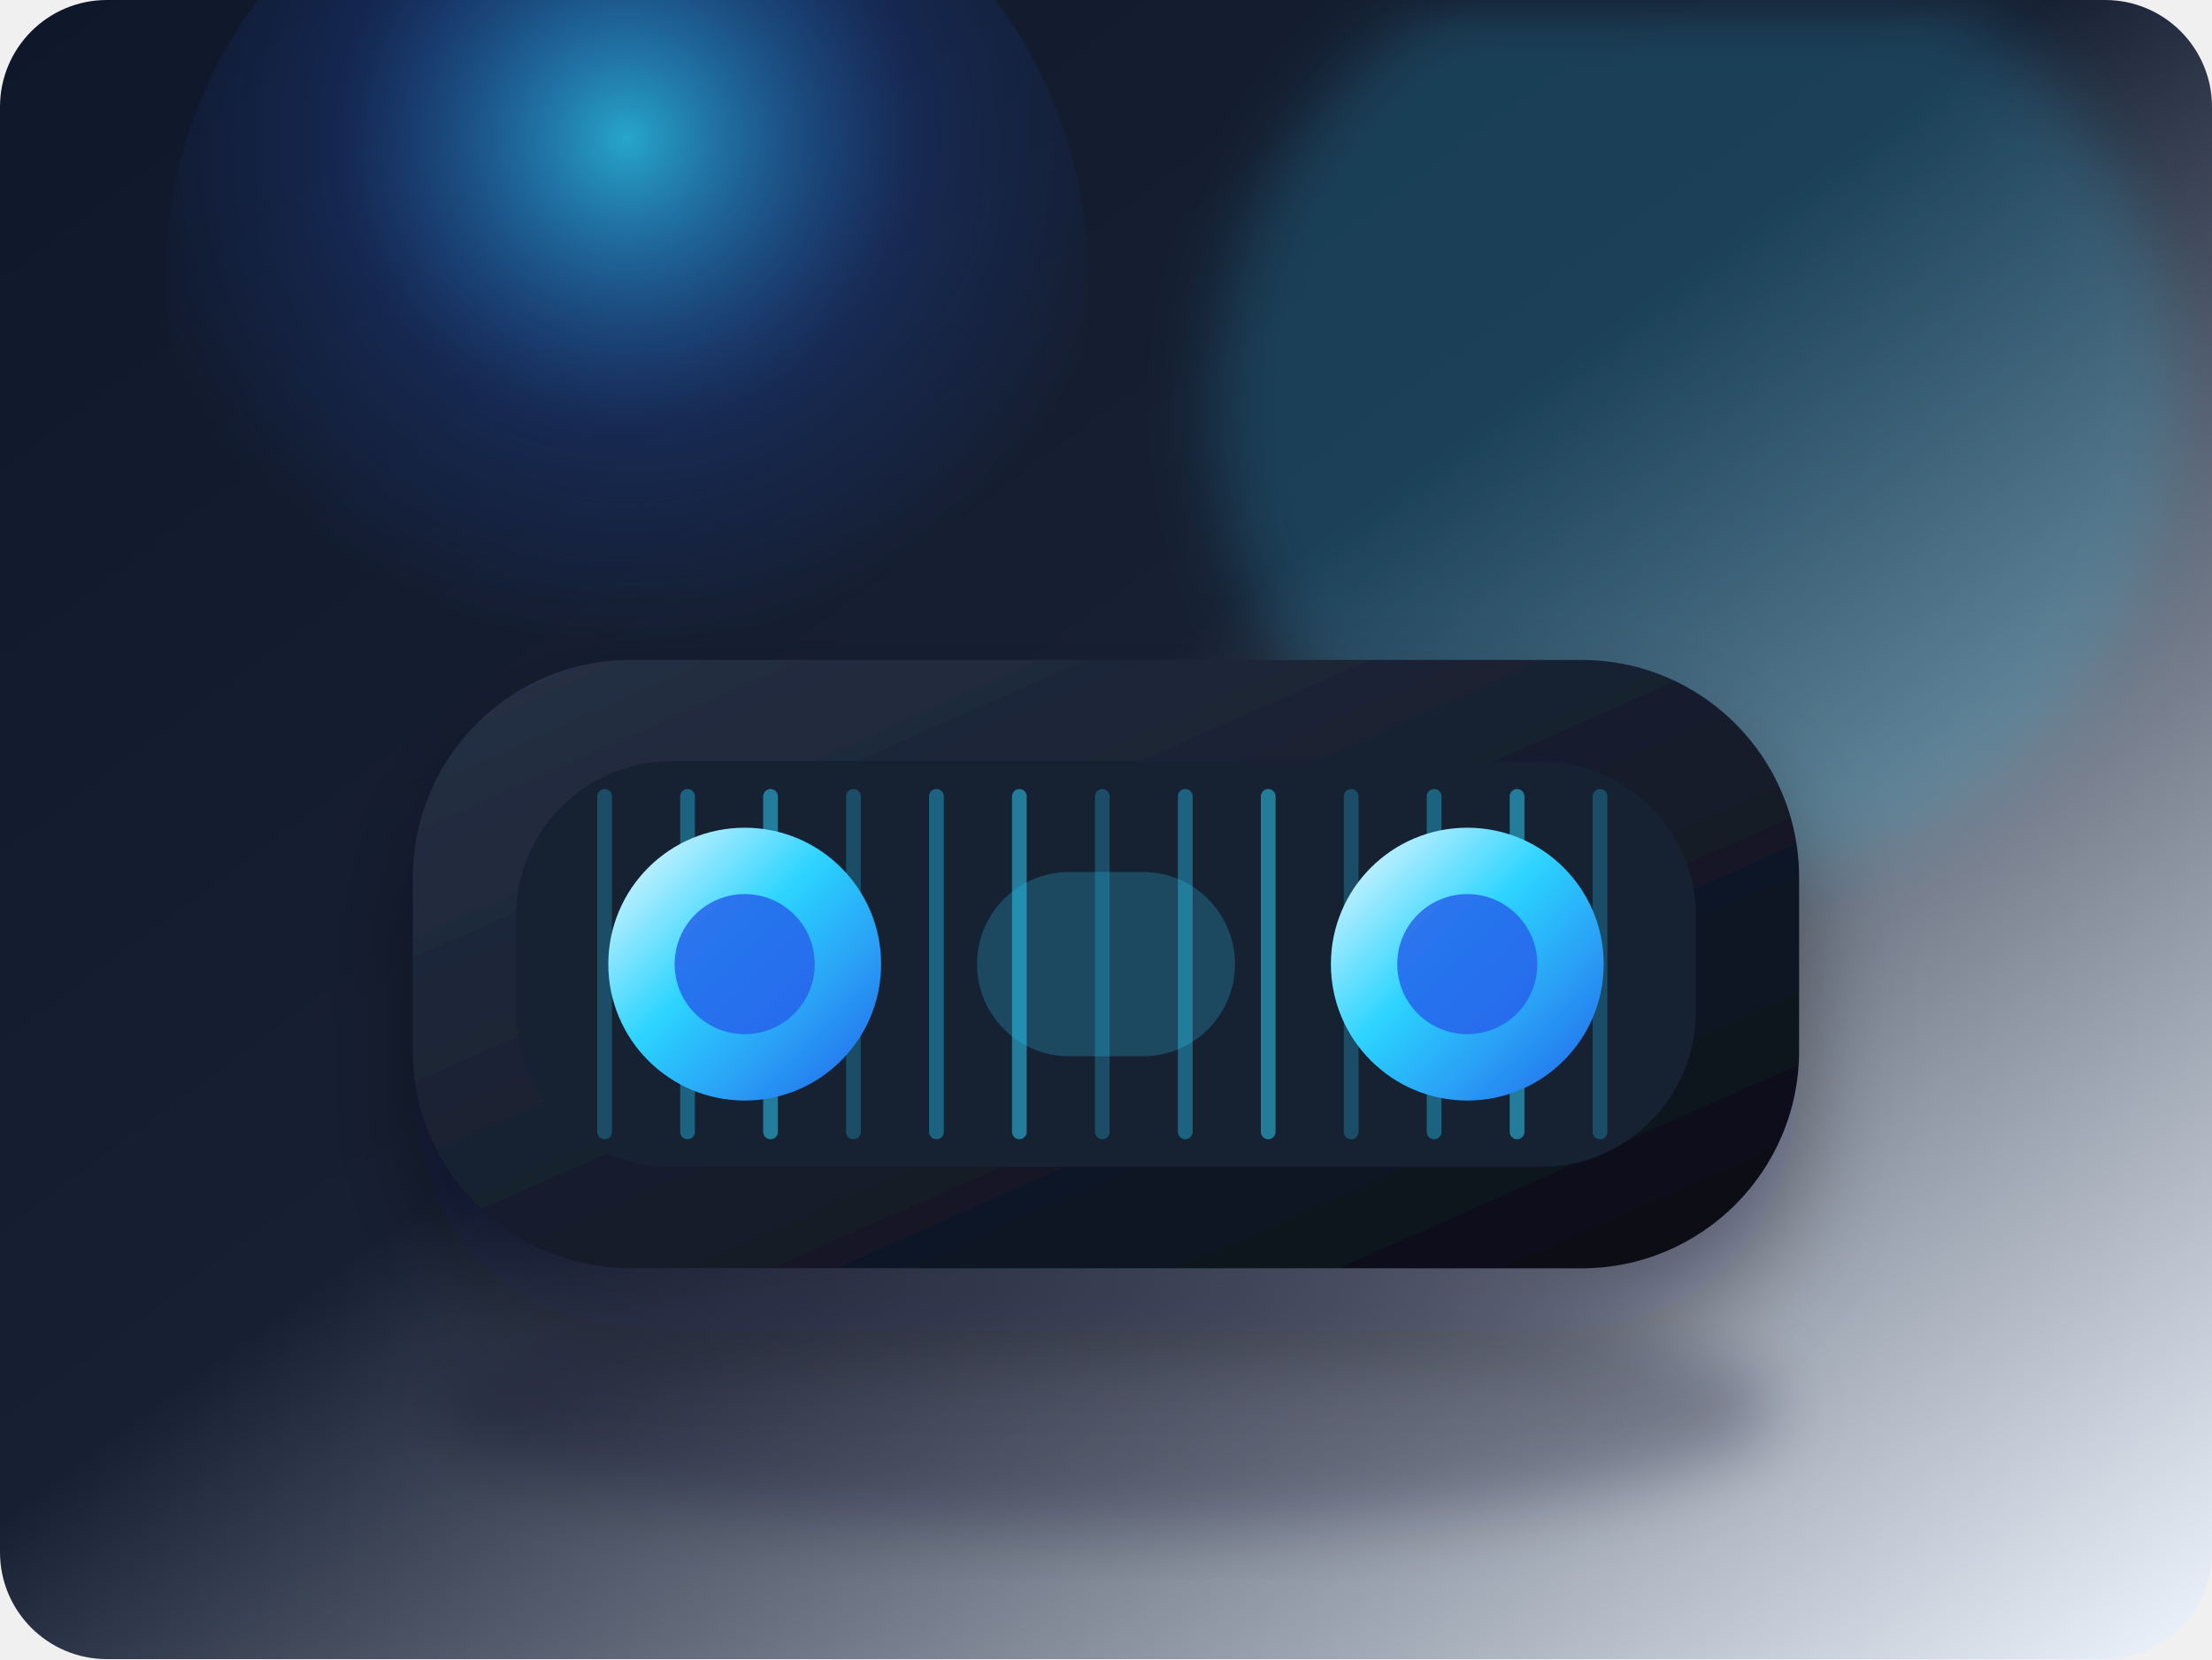
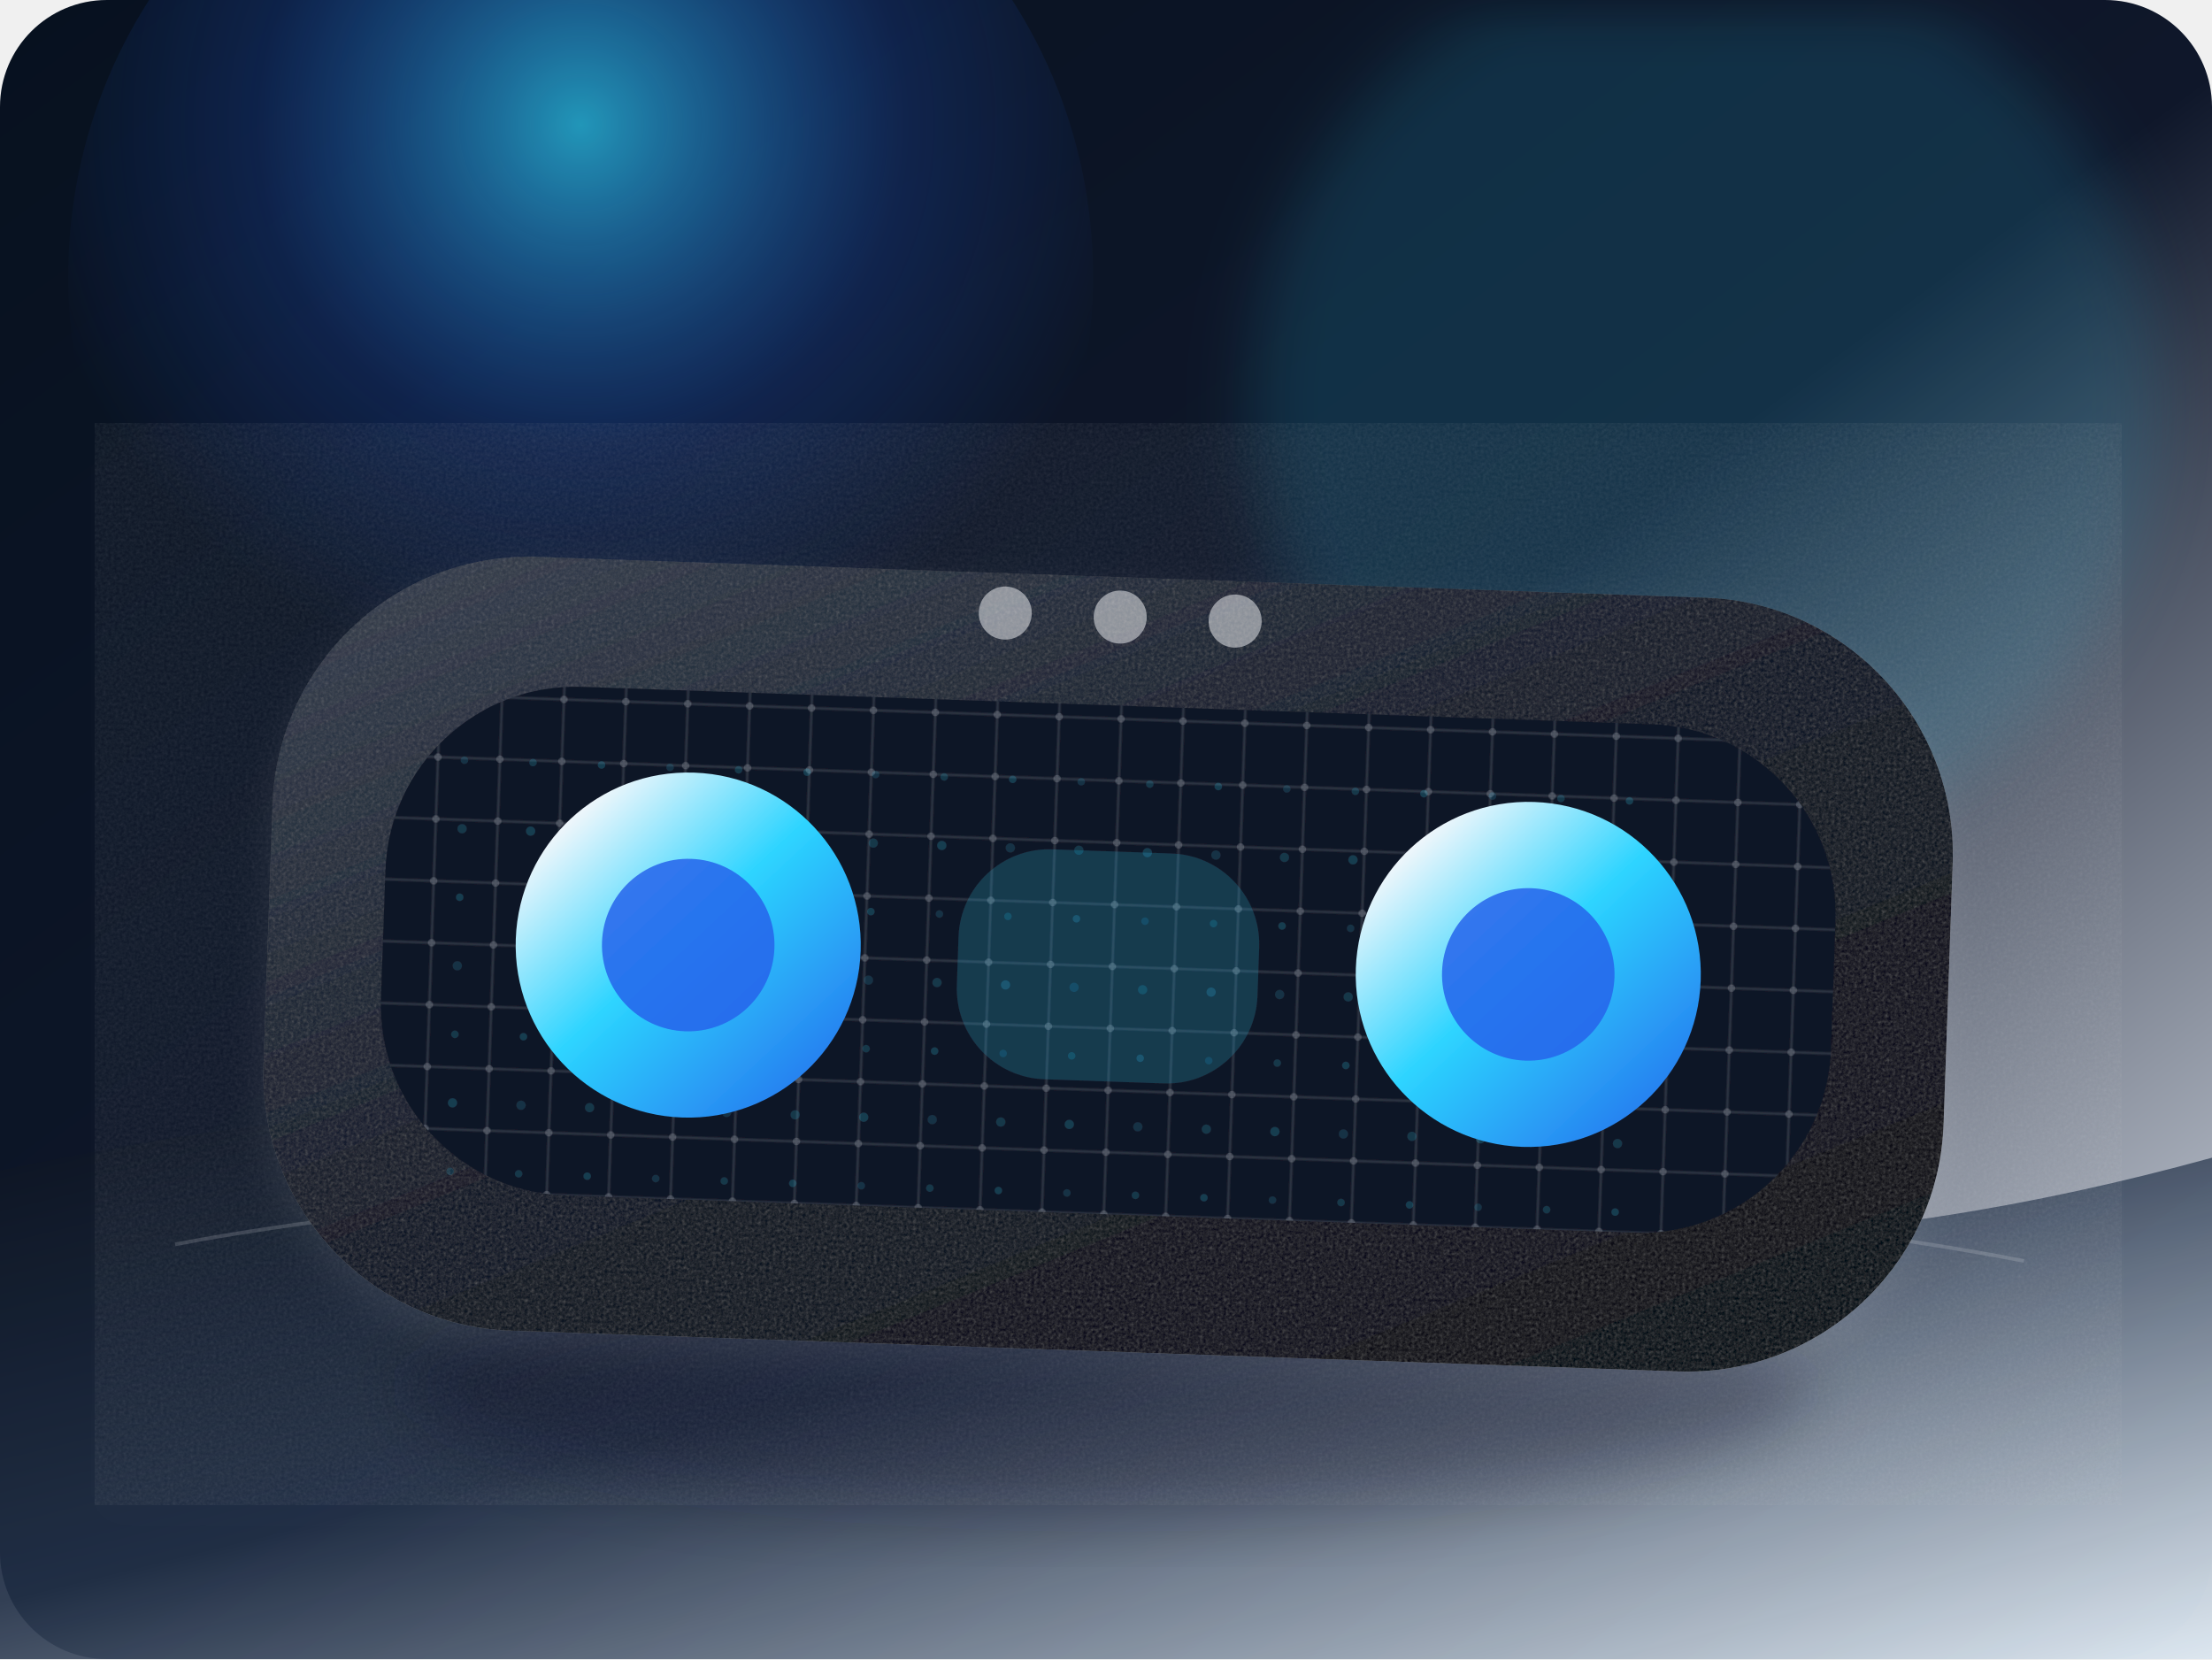
<svg xmlns="http://www.w3.org/2000/svg" width="1200" height="900" viewBox="0 0 1200 900" role="img" aria-labelledby="title desc">
  <defs>
    <linearGradient id="bg" x1="0" x2="1" y1="0" y2="1">
-       <stop offset="0%" stop-color="#0f172a" />
-       <stop offset="46%" stop-color="#172033" />
-       <stop offset="100%" stop-color="#eff6ff" />
+       <stop offset="0%" stop-color="#07111f" />
+       <stop offset="52%" stop-color="#0f172a" />
+       <stop offset="100%" stop-color="#e8eef7" />
+     </linearGradient>
+     <linearGradient id="floor" x1="0" x2="1" y1="0" y2="1">
+       <stop offset="0%" stop-color="#0b1220" />
+       <stop offset="45%" stop-color="#223047" />
+       <stop offset="100%" stop-color="#dbe6f0" />
    </linearGradient>
    <radialGradient id="halo" cx="50%" cy="35%" r="55%">
-       <stop offset="0%" stop-color="#2dd4ff" stop-opacity="0.75" />
-       <stop offset="58%" stop-color="#2563eb" stop-opacity="0.18" />
+       <stop offset="0%" stop-color="#2dd4ff" stop-opacity="0.68" />
+       <stop offset="58%" stop-color="#2563eb" stop-opacity="0.2" />
      <stop offset="100%" stop-color="#2563eb" stop-opacity="0" />
    </radialGradient>
    <linearGradient id="body" x1="0" x2="1" y1="0" y2="1">
-       <stop offset="0%" stop-color="#f8fbff" />
-       <stop offset="44%" stop-color="#2dd4ff" />
+       <stop offset="0%" stop-color="#ffffff" />
+       <stop offset="14%" stop-color="#f3f7fb" />
+       <stop offset="48%" stop-color="#2dd4ff" />
      <stop offset="100%" stop-color="#2563eb" />
    </linearGradient>
    <linearGradient id="darkBody" x1="0" x2="1" y1="0" y2="1">
-       <stop offset="0%" stop-color="#273247" />
-       <stop offset="100%" stop-color="#060b14" />
+       <stop offset="0%" stop-color="#3a465a" />
+       <stop offset="42%" stop-color="#141d2d" />
+       <stop offset="100%" stop-color="#04070d" />
+     </linearGradient>
+     <linearGradient id="rubber" x1="0" x2="1" y1="0" y2="1">
+       <stop offset="0%" stop-color="#374151" />
+       <stop offset="48%" stop-color="#111827" />
+       <stop offset="100%" stop-color="#030712" />
+     </linearGradient>
+     <linearGradient id="cushion" x1="0" x2="1" y1="0" y2="1">
+       <stop offset="0%" stop-color="#64748b" />
+       <stop offset="40%" stop-color="#1f2937" />
+       <stop offset="100%" stop-color="#020617" />
+     </linearGradient>
+     <linearGradient id="metal" x1="0" x2="1" y1="0" y2="1">
+       <stop offset="0%" stop-color="#f8fafc" />
+       <stop offset="36%" stop-color="#b6c2d1" />
+       <stop offset="66%" stop-color="#5b6b80" />
+       <stop offset="100%" stop-color="#111827" />
+     </linearGradient>
+     <linearGradient id="glass" x1="0" x2="1" y1="0" y2="1">
+       <stop offset="0%" stop-color="#ffffff" stop-opacity="0.88" />
+       <stop offset="55%" stop-color="#ffffff" stop-opacity="0.18" />
+       <stop offset="100%" stop-color="#ffffff" stop-opacity="0" />
    </linearGradient>
    <filter id="shadow" x="-30%" y="-30%" width="160%" height="170%">
-       <feDropShadow dx="0" dy="34" stdDeviation="28" flood-color="#020617" flood-opacity="0.38" />
+       <feDropShadow dx="0" dy="32" stdDeviation="24" flood-color="#020617" flood-opacity="0.45" />
+       <feDropShadow dx="0" dy="8" stdDeviation="8" flood-color="#ffffff" flood-opacity="0.08" />
    </filter>
    <filter id="soft" x="-20%" y="-20%" width="140%" height="140%">
      <feGaussianBlur stdDeviation="18" />
    </filter>
+     <filter id="texture" x="-8%" y="-8%" width="116%" height="116%">
+       <feTurbulence type="fractalNoise" baseFrequency="0.7" numOctaves="2" seed="8531" result="noise" />
+       <feColorMatrix in="noise" type="saturate" values="0" />
+       <feComponentTransfer>
+         <feFuncA type="table" tableValues="0 0.12" />
+       </feComponentTransfer>
+       <feBlend in="SourceGraphic" mode="soft-light" />
+     </filter>
+     <pattern id="fineMesh" width="28" height="28" patternUnits="userSpaceOnUse">
+       <path d="M0 14H28M14 0V28" stroke="#e2e8f0" stroke-width="1.2" opacity="0.12" />
+       <circle cx="14" cy="14" r="1.7" fill="#e2e8f0" opacity="0.2" />
+     </pattern>
  </defs>
  <rect width="1200" height="900" rx="58" fill="url(#bg)" />
-   <circle cx="340" cy="150" r="250" fill="url(#halo)" />
-   <circle cx="920" cy="220" r="260" fill="#2dd4ff" opacity="0.18" filter="url(#soft)" />
-   <ellipse cx="600" cy="764" rx="365" ry="66" fill="#020617" opacity="0.28" filter="url(#soft)" />
-   <g filter="url(#shadow)" transform="translate(0 8)">
-     <rect x="224" y="350" width="752" height="330" rx="118" fill="url(#darkBody)" />
-     <rect x="280" y="405" width="640" height="220" rx="84" fill="#142033" />
-     <g opacity="0.9">
-       <line x1="328" y1="424" x2="328" y2="606" stroke="#2dd4ff" stroke-width="8" stroke-linecap="round" opacity="0.28" />
-       <line x1="373" y1="424" x2="373" y2="606" stroke="#2dd4ff" stroke-width="8" stroke-linecap="round" opacity="0.42" />
-       <line x1="418" y1="424" x2="418" y2="606" stroke="#2dd4ff" stroke-width="8" stroke-linecap="round" opacity="0.56" />
-       <line x1="463" y1="424" x2="463" y2="606" stroke="#2dd4ff" stroke-width="8" stroke-linecap="round" opacity="0.28" />
-       <line x1="508" y1="424" x2="508" y2="606" stroke="#2dd4ff" stroke-width="8" stroke-linecap="round" opacity="0.42" />
-       <line x1="553" y1="424" x2="553" y2="606" stroke="#2dd4ff" stroke-width="8" stroke-linecap="round" opacity="0.56" />
-       <line x1="598" y1="424" x2="598" y2="606" stroke="#2dd4ff" stroke-width="8" stroke-linecap="round" opacity="0.28" />
-       <line x1="643" y1="424" x2="643" y2="606" stroke="#2dd4ff" stroke-width="8" stroke-linecap="round" opacity="0.42" />
-       <line x1="688" y1="424" x2="688" y2="606" stroke="#2dd4ff" stroke-width="8" stroke-linecap="round" opacity="0.56" />
-       <line x1="733" y1="424" x2="733" y2="606" stroke="#2dd4ff" stroke-width="8" stroke-linecap="round" opacity="0.28" />
-       <line x1="778" y1="424" x2="778" y2="606" stroke="#2dd4ff" stroke-width="8" stroke-linecap="round" opacity="0.42" />
-       <line x1="823" y1="424" x2="823" y2="606" stroke="#2dd4ff" stroke-width="8" stroke-linecap="round" opacity="0.56" />
-       <line x1="868" y1="424" x2="868" y2="606" stroke="#2dd4ff" stroke-width="8" stroke-linecap="round" opacity="0.28" />
+   <circle cx="315" cy="150" r="278" fill="url(#halo)" />
+   <circle cx="925" cy="218" r="246" fill="#2dd4ff" opacity="0.14" filter="url(#soft)" />
+   <path d="M0 635 C210 590 392 585 596 636 C815 690 1004 682 1200 628 V900 H0 Z" fill="url(#floor)" opacity="0.92" />
+   <path d="M95 675 C358 625 828 632 1098 684" fill="none" stroke="#ffffff" stroke-width="2" opacity="0.16" />
+   <ellipse cx="600" cy="752" rx="380" ry="70" fill="#020617" opacity="0.32" filter="url(#soft)" />
+   <g transform="translate(600 535) scale(1.2) translate(-600 -535)">
+     <g filter="url(#shadow)" transform="rotate(2 600 552) translate(0 8)">
+       <rect x="220" y="342" width="760" height="350" rx="116" fill="url(#rubber)" filter="url(#texture)" />
+       <rect x="272" y="400" width="656" height="230" rx="86" fill="#111827" />
+       <rect x="272" y="400" width="656" height="230" rx="86" fill="url(#fineMesh)" />
+       <g opacity="0.86">
+         <circle cx="306" cy="435" r="1.7" fill="#2dd4ff" opacity="0.16" />
+         <circle cx="337" cy="435" r="1.7" fill="#2dd4ff" opacity="0.19" />
+         <circle cx="368" cy="435" r="1.7" fill="#2dd4ff" opacity="0.22" />
+         <circle cx="399" cy="435" r="1.7" fill="#2dd4ff" opacity="0.16" />
+         <circle cx="430" cy="435" r="1.7" fill="#2dd4ff" opacity="0.19" />
+         <circle cx="461" cy="435" r="1.7" fill="#2dd4ff" opacity="0.22" />
+         <circle cx="492" cy="435" r="1.7" fill="#2dd4ff" opacity="0.16" />
+         <circle cx="523" cy="435" r="1.7" fill="#2dd4ff" opacity="0.19" />
+         <circle cx="554" cy="435" r="1.7" fill="#2dd4ff" opacity="0.22" />
+         <circle cx="585" cy="435" r="1.7" fill="#2dd4ff" opacity="0.16" />
+         <circle cx="616" cy="435" r="1.7" fill="#2dd4ff" opacity="0.19" />
+         <circle cx="647" cy="435" r="1.7" fill="#2dd4ff" opacity="0.22" />
+         <circle cx="678" cy="435" r="1.7" fill="#2dd4ff" opacity="0.16" />
+         <circle cx="709" cy="435" r="1.7" fill="#2dd4ff" opacity="0.19" />
+         <circle cx="740" cy="435" r="1.7" fill="#2dd4ff" opacity="0.22" />
+         <circle cx="771" cy="435" r="1.7" fill="#2dd4ff" opacity="0.16" />
+         <circle cx="802" cy="435" r="1.7" fill="#2dd4ff" opacity="0.19" />
+         <circle cx="833" cy="435" r="1.7" fill="#2dd4ff" opacity="0.22" />
+         <circle cx="306" cy="466" r="2.1" fill="#2dd4ff" opacity="0.19" />
+         <circle cx="337" cy="466" r="2.1" fill="#2dd4ff" opacity="0.22" />
+         <circle cx="368" cy="466" r="2.1" fill="#2dd4ff" opacity="0.16" />
+         <circle cx="399" cy="466" r="2.1" fill="#2dd4ff" opacity="0.19" />
+         <circle cx="430" cy="466" r="2.1" fill="#2dd4ff" opacity="0.22" />
+         <circle cx="461" cy="466" r="2.1" fill="#2dd4ff" opacity="0.16" />
+         <circle cx="492" cy="466" r="2.1" fill="#2dd4ff" opacity="0.19" />
+         <circle cx="523" cy="466" r="2.1" fill="#2dd4ff" opacity="0.22" />
+         <circle cx="554" cy="466" r="2.1" fill="#2dd4ff" opacity="0.16" />
+         <circle cx="585" cy="466" r="2.1" fill="#2dd4ff" opacity="0.19" />
+         <circle cx="616" cy="466" r="2.1" fill="#2dd4ff" opacity="0.22" />
+         <circle cx="647" cy="466" r="2.1" fill="#2dd4ff" opacity="0.16" />
+         <circle cx="678" cy="466" r="2.1" fill="#2dd4ff" opacity="0.19" />
+         <circle cx="709" cy="466" r="2.1" fill="#2dd4ff" opacity="0.22" />
+         <circle cx="740" cy="466" r="2.1" fill="#2dd4ff" opacity="0.16" />
+         <circle cx="771" cy="466" r="2.1" fill="#2dd4ff" opacity="0.19" />
+         <circle cx="802" cy="466" r="2.1" fill="#2dd4ff" opacity="0.22" />
+         <circle cx="833" cy="466" r="2.1" fill="#2dd4ff" opacity="0.16" />
+         <circle cx="306" cy="497" r="1.7" fill="#2dd4ff" opacity="0.22" />
+         <circle cx="337" cy="497" r="1.7" fill="#2dd4ff" opacity="0.16" />
+         <circle cx="368" cy="497" r="1.7" fill="#2dd4ff" opacity="0.19" />
+         <circle cx="399" cy="497" r="1.7" fill="#2dd4ff" opacity="0.22" />
+         <circle cx="430" cy="497" r="1.7" fill="#2dd4ff" opacity="0.16" />
+         <circle cx="461" cy="497" r="1.7" fill="#2dd4ff" opacity="0.19" />
+         <circle cx="492" cy="497" r="1.7" fill="#2dd4ff" opacity="0.22" />
+         <circle cx="523" cy="497" r="1.7" fill="#2dd4ff" opacity="0.16" />
+         <circle cx="554" cy="497" r="1.7" fill="#2dd4ff" opacity="0.19" />
+         <circle cx="585" cy="497" r="1.7" fill="#2dd4ff" opacity="0.22" />
+         <circle cx="616" cy="497" r="1.7" fill="#2dd4ff" opacity="0.16" />
+         <circle cx="647" cy="497" r="1.7" fill="#2dd4ff" opacity="0.19" />
+         <circle cx="678" cy="497" r="1.7" fill="#2dd4ff" opacity="0.22" />
+         <circle cx="709" cy="497" r="1.7" fill="#2dd4ff" opacity="0.16" />
+         <circle cx="740" cy="497" r="1.7" fill="#2dd4ff" opacity="0.19" />
+         <circle cx="771" cy="497" r="1.7" fill="#2dd4ff" opacity="0.22" />
+         <circle cx="802" cy="497" r="1.7" fill="#2dd4ff" opacity="0.16" />
+         <circle cx="833" cy="497" r="1.7" fill="#2dd4ff" opacity="0.19" />
+         <circle cx="306" cy="528" r="2.1" fill="#2dd4ff" opacity="0.16" />
+         <circle cx="337" cy="528" r="2.1" fill="#2dd4ff" opacity="0.19" />
+         <circle cx="368" cy="528" r="2.1" fill="#2dd4ff" opacity="0.22" />
+         <circle cx="399" cy="528" r="2.1" fill="#2dd4ff" opacity="0.16" />
+         <circle cx="430" cy="528" r="2.1" fill="#2dd4ff" opacity="0.19" />
+         <circle cx="461" cy="528" r="2.1" fill="#2dd4ff" opacity="0.22" />
+         <circle cx="492" cy="528" r="2.1" fill="#2dd4ff" opacity="0.16" />
+         <circle cx="523" cy="528" r="2.1" fill="#2dd4ff" opacity="0.19" />
+         <circle cx="554" cy="528" r="2.1" fill="#2dd4ff" opacity="0.22" />
+         <circle cx="585" cy="528" r="2.1" fill="#2dd4ff" opacity="0.16" />
+         <circle cx="616" cy="528" r="2.1" fill="#2dd4ff" opacity="0.19" />
+         <circle cx="647" cy="528" r="2.1" fill="#2dd4ff" opacity="0.22" />
+         <circle cx="678" cy="528" r="2.1" fill="#2dd4ff" opacity="0.16" />
+         <circle cx="709" cy="528" r="2.1" fill="#2dd4ff" opacity="0.19" />
+         <circle cx="740" cy="528" r="2.1" fill="#2dd4ff" opacity="0.22" />
+         <circle cx="771" cy="528" r="2.1" fill="#2dd4ff" opacity="0.16" />
+         <circle cx="802" cy="528" r="2.1" fill="#2dd4ff" opacity="0.19" />
+         <circle cx="833" cy="528" r="2.1" fill="#2dd4ff" opacity="0.22" />
+         <circle cx="306" cy="559" r="1.7" fill="#2dd4ff" opacity="0.19" />
+         <circle cx="337" cy="559" r="1.7" fill="#2dd4ff" opacity="0.22" />
+         <circle cx="368" cy="559" r="1.7" fill="#2dd4ff" opacity="0.16" />
+         <circle cx="399" cy="559" r="1.7" fill="#2dd4ff" opacity="0.19" />
+         <circle cx="430" cy="559" r="1.7" fill="#2dd4ff" opacity="0.22" />
+         <circle cx="461" cy="559" r="1.7" fill="#2dd4ff" opacity="0.16" />
+         <circle cx="492" cy="559" r="1.7" fill="#2dd4ff" opacity="0.19" />
+         <circle cx="523" cy="559" r="1.7" fill="#2dd4ff" opacity="0.22" />
+         <circle cx="554" cy="559" r="1.7" fill="#2dd4ff" opacity="0.16" />
+         <circle cx="585" cy="559" r="1.7" fill="#2dd4ff" opacity="0.19" />
+         <circle cx="616" cy="559" r="1.7" fill="#2dd4ff" opacity="0.22" />
+         <circle cx="647" cy="559" r="1.7" fill="#2dd4ff" opacity="0.16" />
+         <circle cx="678" cy="559" r="1.7" fill="#2dd4ff" opacity="0.19" />
+         <circle cx="709" cy="559" r="1.7" fill="#2dd4ff" opacity="0.22" />
+         <circle cx="740" cy="559" r="1.7" fill="#2dd4ff" opacity="0.16" />
+         <circle cx="771" cy="559" r="1.7" fill="#2dd4ff" opacity="0.19" />
+         <circle cx="802" cy="559" r="1.7" fill="#2dd4ff" opacity="0.22" />
+         <circle cx="833" cy="559" r="1.7" fill="#2dd4ff" opacity="0.16" />
+         <circle cx="306" cy="590" r="2.1" fill="#2dd4ff" opacity="0.22" />
+         <circle cx="337" cy="590" r="2.1" fill="#2dd4ff" opacity="0.16" />
+         <circle cx="368" cy="590" r="2.1" fill="#2dd4ff" opacity="0.19" />
+         <circle cx="399" cy="590" r="2.1" fill="#2dd4ff" opacity="0.22" />
+         <circle cx="430" cy="590" r="2.1" fill="#2dd4ff" opacity="0.16" />
+         <circle cx="461" cy="590" r="2.1" fill="#2dd4ff" opacity="0.19" />
+         <circle cx="492" cy="590" r="2.1" fill="#2dd4ff" opacity="0.22" />
+         <circle cx="523" cy="590" r="2.1" fill="#2dd4ff" opacity="0.16" />
+         <circle cx="554" cy="590" r="2.1" fill="#2dd4ff" opacity="0.19" />
+         <circle cx="585" cy="590" r="2.1" fill="#2dd4ff" opacity="0.22" />
+         <circle cx="616" cy="590" r="2.1" fill="#2dd4ff" opacity="0.16" />
+         <circle cx="647" cy="590" r="2.1" fill="#2dd4ff" opacity="0.19" />
+         <circle cx="678" cy="590" r="2.1" fill="#2dd4ff" opacity="0.22" />
+         <circle cx="709" cy="590" r="2.1" fill="#2dd4ff" opacity="0.16" />
+         <circle cx="740" cy="590" r="2.1" fill="#2dd4ff" opacity="0.19" />
+         <circle cx="771" cy="590" r="2.1" fill="#2dd4ff" opacity="0.22" />
+         <circle cx="802" cy="590" r="2.1" fill="#2dd4ff" opacity="0.16" />
+         <circle cx="833" cy="590" r="2.1" fill="#2dd4ff" opacity="0.19" />
+         <circle cx="306" cy="621" r="1.7" fill="#2dd4ff" opacity="0.16" />
+         <circle cx="337" cy="621" r="1.7" fill="#2dd4ff" opacity="0.19" />
+         <circle cx="368" cy="621" r="1.7" fill="#2dd4ff" opacity="0.22" />
+         <circle cx="399" cy="621" r="1.7" fill="#2dd4ff" opacity="0.16" />
+         <circle cx="430" cy="621" r="1.7" fill="#2dd4ff" opacity="0.19" />
+         <circle cx="461" cy="621" r="1.7" fill="#2dd4ff" opacity="0.22" />
+         <circle cx="492" cy="621" r="1.7" fill="#2dd4ff" opacity="0.16" />
+         <circle cx="523" cy="621" r="1.7" fill="#2dd4ff" opacity="0.19" />
+         <circle cx="554" cy="621" r="1.7" fill="#2dd4ff" opacity="0.22" />
+         <circle cx="585" cy="621" r="1.7" fill="#2dd4ff" opacity="0.16" />
+         <circle cx="616" cy="621" r="1.7" fill="#2dd4ff" opacity="0.19" />
+         <circle cx="647" cy="621" r="1.7" fill="#2dd4ff" opacity="0.22" />
+         <circle cx="678" cy="621" r="1.7" fill="#2dd4ff" opacity="0.16" />
+         <circle cx="709" cy="621" r="1.7" fill="#2dd4ff" opacity="0.19" />
+         <circle cx="740" cy="621" r="1.7" fill="#2dd4ff" opacity="0.22" />
+         <circle cx="771" cy="621" r="1.7" fill="#2dd4ff" opacity="0.16" />
+         <circle cx="802" cy="621" r="1.7" fill="#2dd4ff" opacity="0.19" />
+         <circle cx="833" cy="621" r="1.7" fill="#2dd4ff" opacity="0.22" />
+       </g>
+       <circle cx="410" cy="515" r="78" fill="url(#body)" />
+       <circle cx="790" cy="515" r="78" fill="url(#body)" />
+       <circle cx="410" cy="515" r="39" fill="#2563eb" opacity="0.84" />
+       <circle cx="790" cy="515" r="39" fill="#2563eb" opacity="0.84" />
+       <rect x="532" y="466" width="136" height="104" rx="41" fill="#2dd4ff" opacity="0.18" />
+       <path d="M305 366 H895" stroke="url(#glass)" stroke-width="18" stroke-linecap="round" opacity="0.33" />
+       <circle cx="548" cy="360" r="12" fill="#e5e7eb" opacity="0.55" />
+       <circle cx="600" cy="360" r="12" fill="#e5e7eb" opacity="0.55" />
+       <circle cx="652" cy="360" r="12" fill="#e5e7eb" opacity="0.55" />
    </g>
-     <circle cx="404" cy="515" r="74" fill="url(#body)" />
-     <circle cx="796" cy="515" r="74" fill="url(#body)" />
-     <circle cx="404" cy="515" r="38" fill="#2563eb" opacity="0.85" />
-     <circle cx="796" cy="515" r="38" fill="#2563eb" opacity="0.85" />
-     <rect x="530" y="465" width="140" height="100" rx="50" fill="#2dd4ff" opacity="0.22" />
  </g>
</svg>
